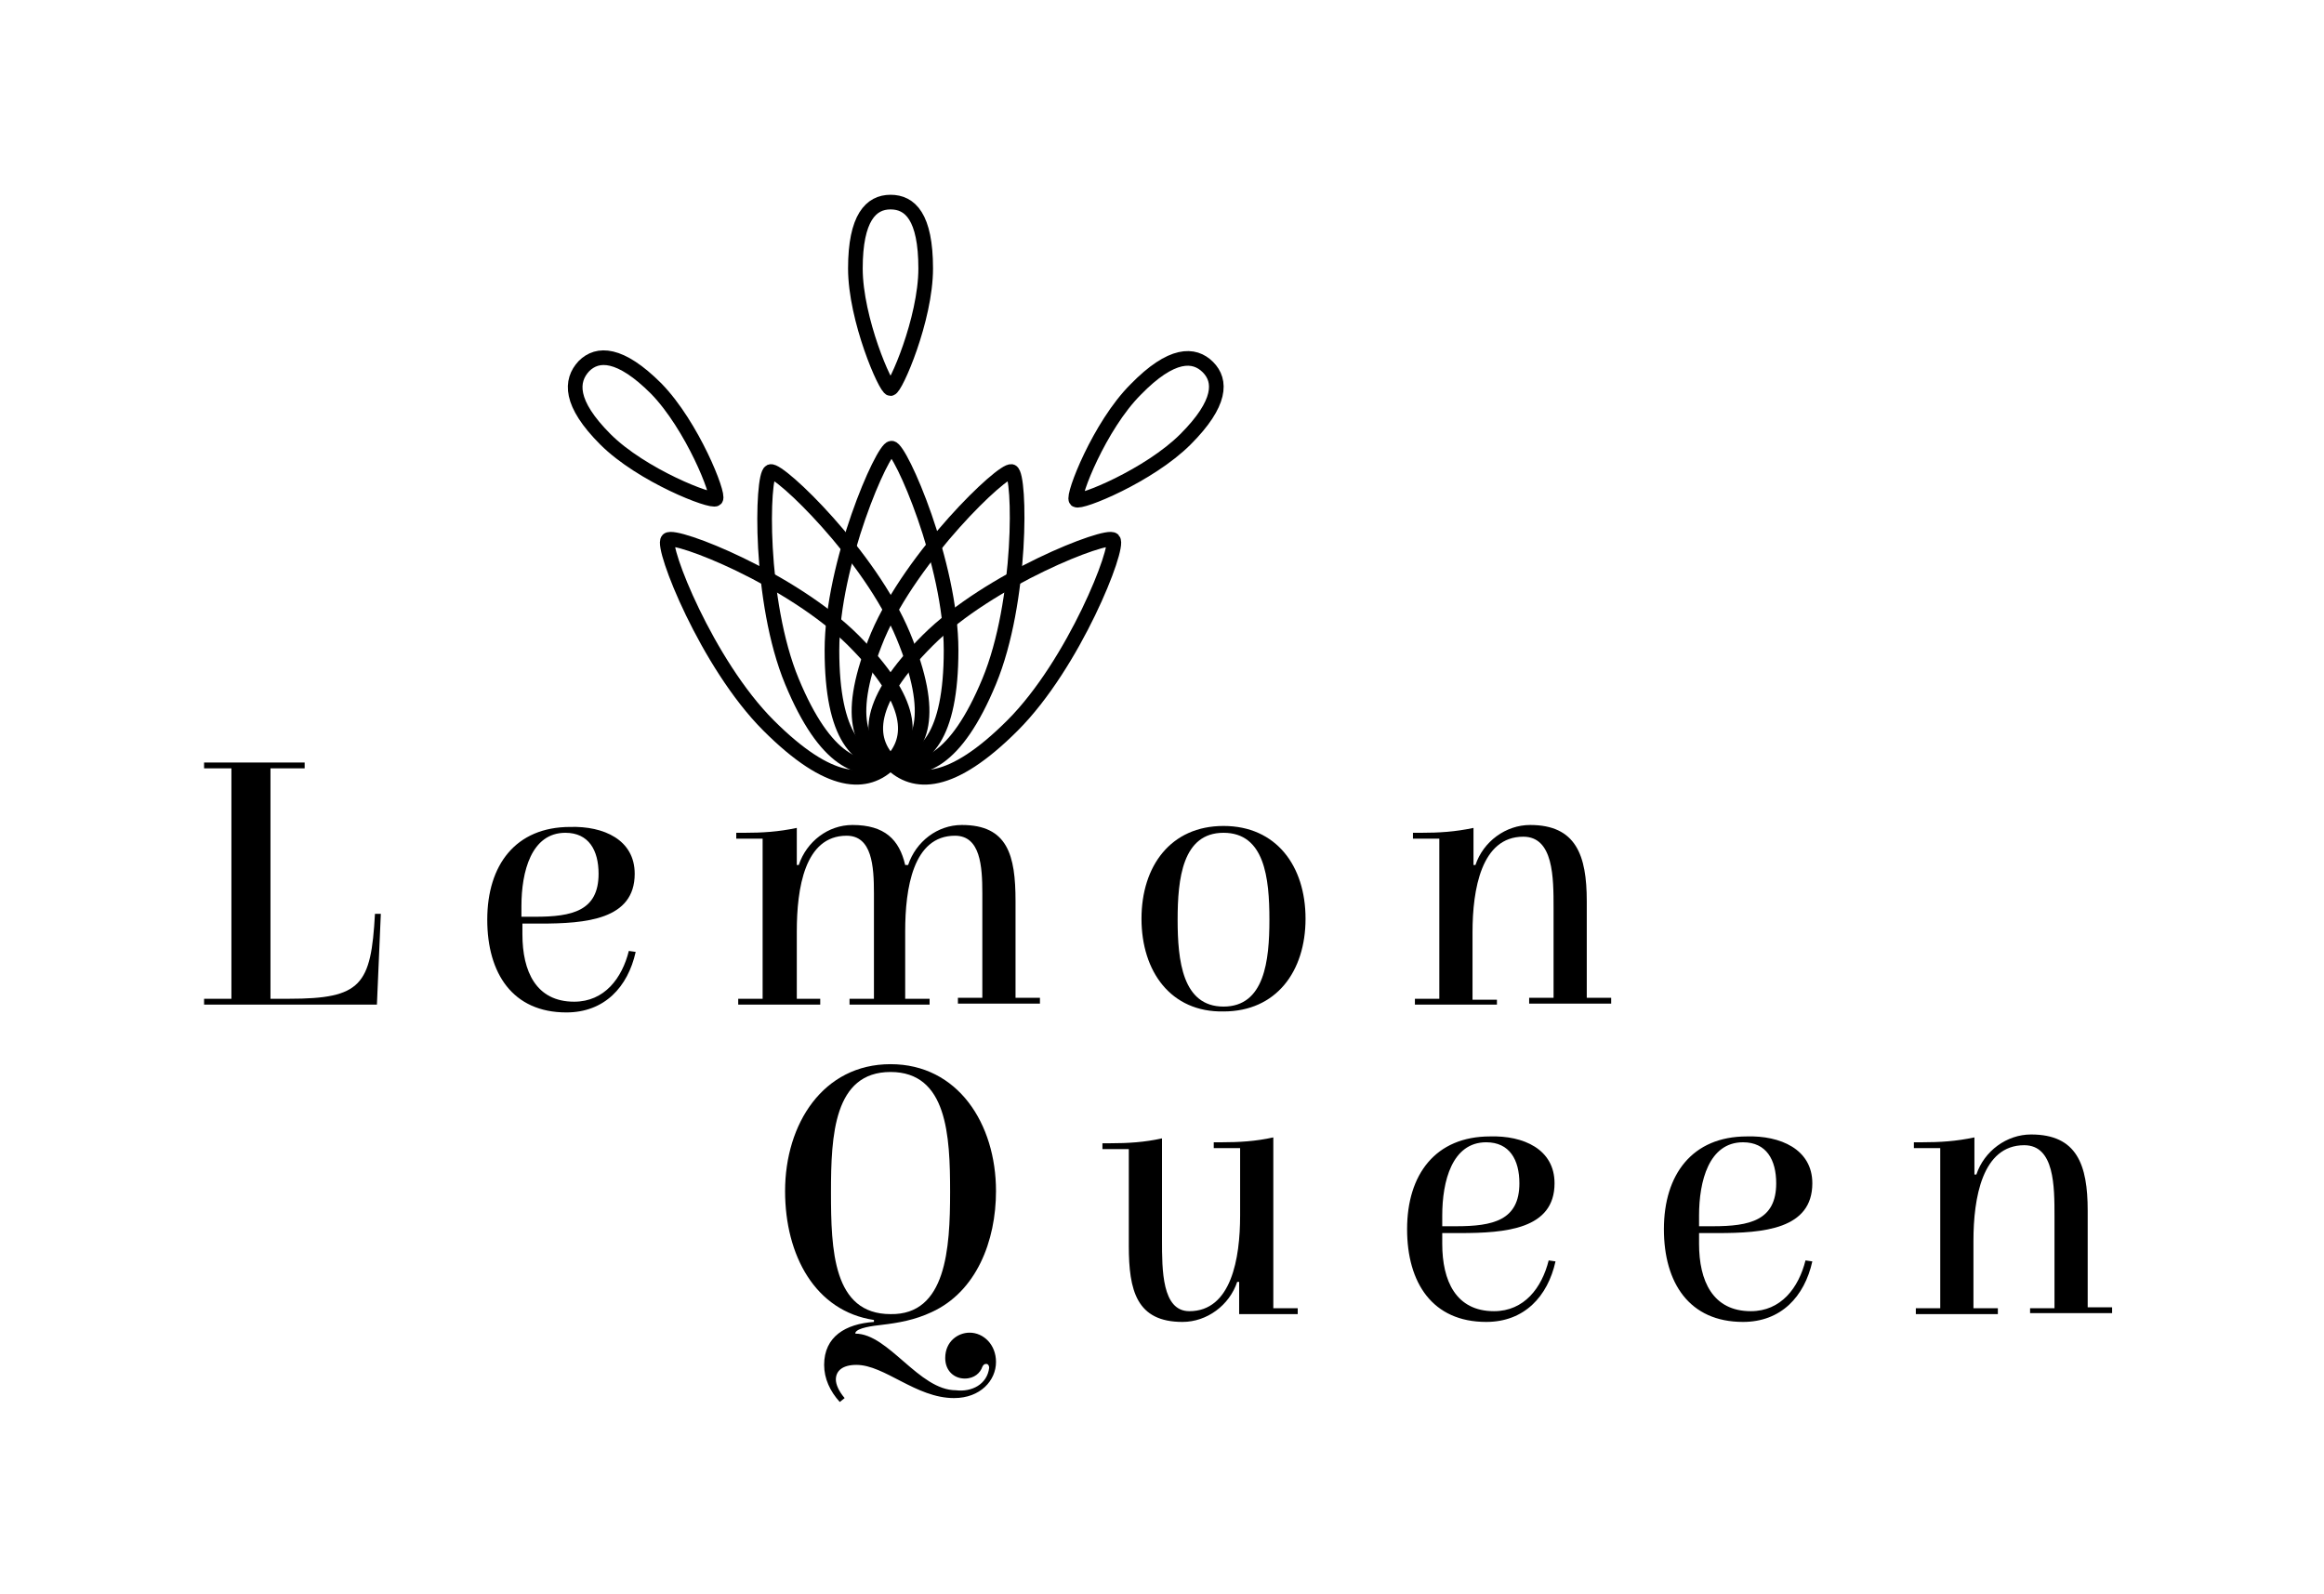
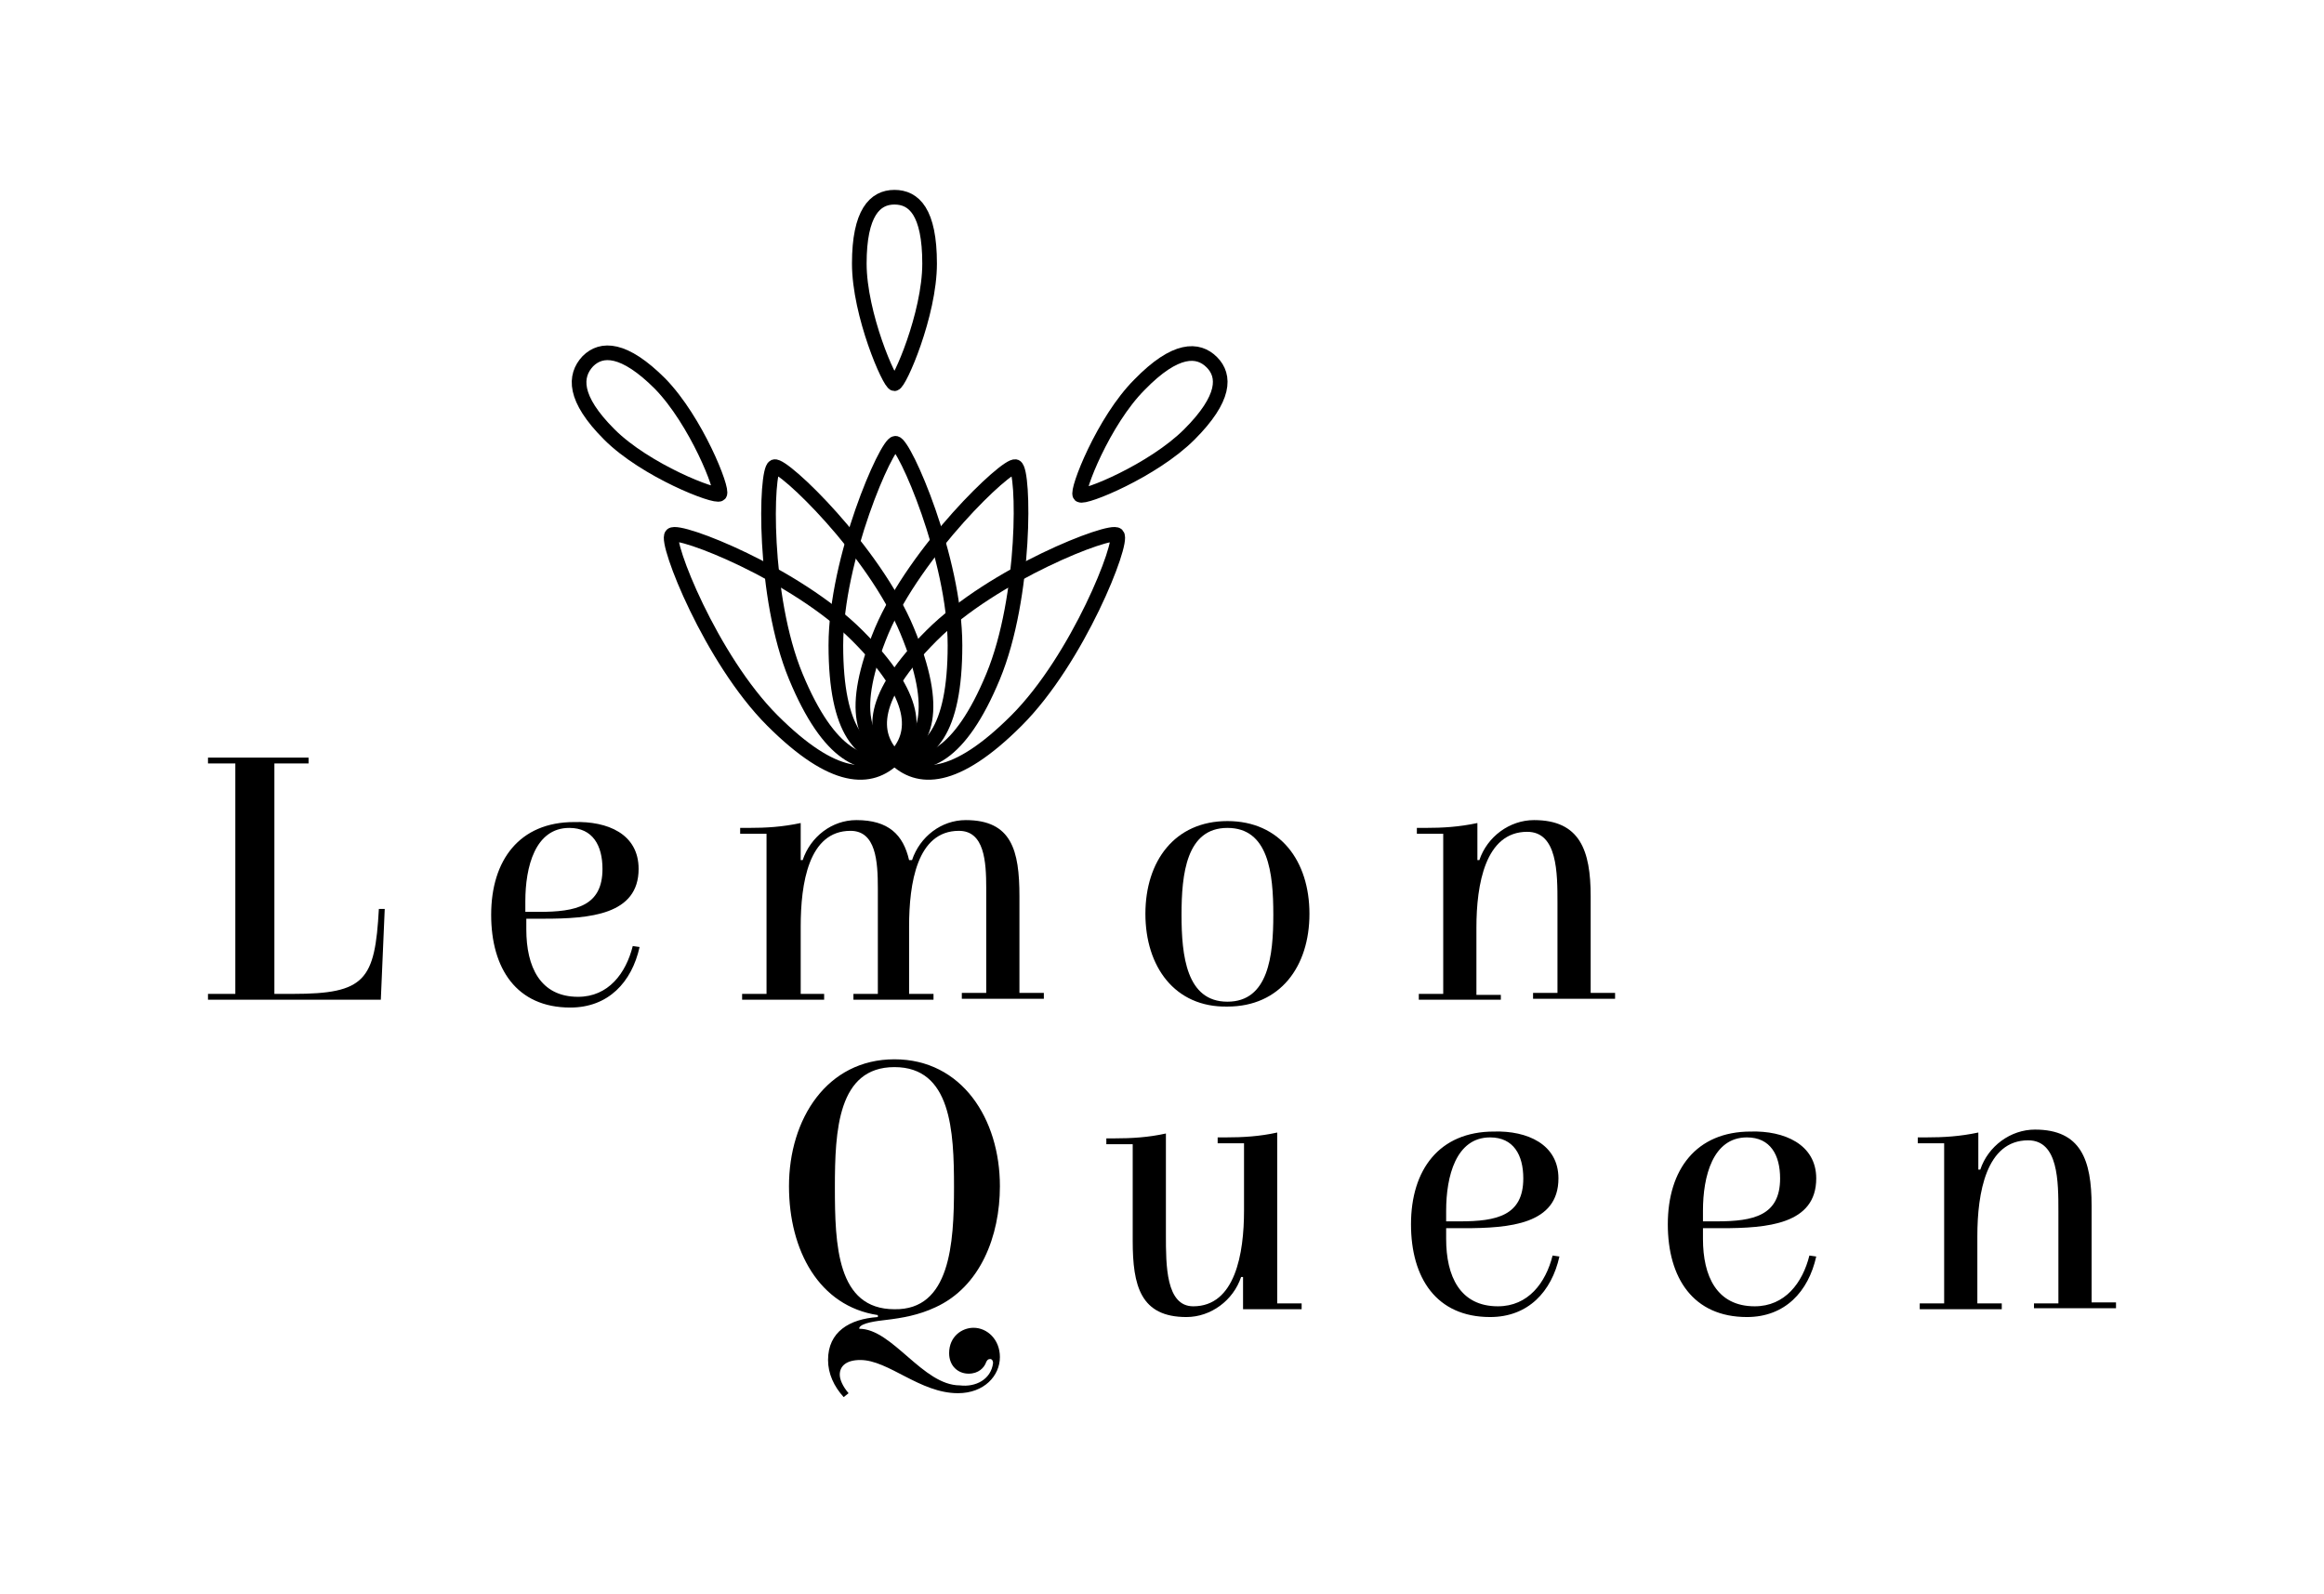
<svg xmlns="http://www.w3.org/2000/svg" version="1.1" id="Calque_1" x="0px" y="0px" viewBox="-360 199.8 238 163.2" style="enable-background:new -360 199.8 238 163.2;" xml:space="preserve">
  <style type="text/css">
	.st0{fill:none;stroke:#000000;stroke-width:1.5;stroke-miterlimit:10;}
</style>
  <g>
-     <path class="st0" d="M-262.6,266.4c0,8.9-2.7,11.5-6.1,11.5c-3.4,0-6.1-2.6-6.1-11.5s5.2-20.7,6.1-20.7   C-267.8,245.7-262.6,257.5-262.6,266.4z" />
-     <path class="st0" d="M-281.8,252.4" />
-     <path class="st0" d="M-267.5,264.9c3.4,8.2,1.9,11.7-1.3,13c-3.1,1.3-6.7-0.1-10.1-8.3c-3.4-8.2-3.1-21.1-2.2-21.5   C-280.2,247.8-270.9,256.7-267.5,264.9z" />
-     <path class="st0" d="M-272.6,265.4c6.3,6.3,6.2,10.1,3.8,12.5c-2.4,2.4-6.2,2.5-12.5-3.8c-6.3-6.3-11-18.3-10.3-19   C-290.9,254.4-278.9,259.1-272.6,265.4z" />
-     <path class="st0" d="M-270.1,264.9c-3.4,8.2-1.9,11.7,1.3,13c3.1,1.3,6.7-0.1,10.1-8.3c3.4-8.2,3.2-21.1,2.3-21.5   C-257.3,247.8-266.6,256.7-270.1,264.9z" />
-     <path class="st0" d="M-265,265.4c-6.3,6.3-6.2,10.1-3.8,12.5c2.4,2.4,6.2,2.5,12.5-3.8c6.3-6.3,11-18.3,10.3-19   C-246.6,254.4-258.7,259.1-265,265.4z" />
-     <path class="st0" d="M-238.6,244.8c3.7-3.7,3.7-6,2.3-7.4c-1.4-1.4-3.7-1.5-7.4,2.3c-3.7,3.7-6.5,10.9-6.1,11.3   C-249.4,251.4-242.3,248.5-238.6,244.8z" />
-     <path class="st0" d="M-265.2,227.3c0-5.3-1.6-6.8-3.6-6.8s-3.6,1.6-3.6,6.8s3.1,12.3,3.6,12.3S-265.2,232.5-265.2,227.3z" />
-     <path class="st0" d="M-292.8,239.6c-3.7-3.7-6-3.7-7.4-2.3c-1.4,1.5-1.5,3.8,2.2,7.5s10.9,6.5,11.3,6.1   C-286.3,250.5-289.1,243.4-292.8,239.6z" />
-     <path d="M-339.1,302.1h2.8v-23.6h-2.8v-0.6h10.3v0.6h-3.5v23.6h1.9c7.4,0,8.4-1.4,8.8-8.7h0.6l-0.4,9.3h-17.7V302.1z" />
-     <path d="M-295,289.3c0,4.7-5,5.1-9.7,5.1h-1.8v1.1c0,3.8,1.4,6.9,5.3,6.9c3.1,0,4.9-2.4,5.6-5.2l0.7,0.1c-0.8,3.6-3.2,6.2-7.1,6.2   c-5.5,0-8.1-4-8.1-9.5c0-5.6,2.9-9.5,8.5-9.5C-298.2,284.4-295,285.8-295,289.3z M-305.2,293.7c3.8,0,6.5-0.6,6.5-4.4   c0-2.4-1-4.2-3.4-4.2c-3.5,0-4.5,4-4.5,7.5v1.1H-305.2z" />
-     <path d="M-276,302.7h-8.4v-0.6h2.5v-16.4h-2.7v-0.6h0.8c1.9,0,3.5-0.1,5.4-0.5v3.8h0.2c0.8-2.4,3-4.1,5.5-4.1   c3.3,0,4.8,1.5,5.4,4.1h0.3c0.8-2.4,3-4.1,5.5-4.1c4.7,0,5.5,3.1,5.5,7.8v9.9h2.5v0.6h-8.4V302h2.5v-10.7c0-2.8-0.2-5.9-2.8-5.9   c-4.3,0-5.1,5.4-5.1,9.8v6.9h2.5v0.6h-8.2v-0.6h2.5v-10.8c0-2.8-0.2-5.9-2.8-5.9c-4.3,0-5.1,5.4-5.1,9.8v6.9h2.4V302.7z" />
-     <path d="M-243.1,293.9c0-5.4,3-9.5,8.4-9.5c5.4,0,8.4,4.1,8.4,9.5s-3,9.5-8.4,9.5C-240.1,303.5-243.1,299.3-243.1,293.9z    M-234.7,285.1c-4.2,0-4.7,4.7-4.7,8.9s0.5,8.9,4.7,8.9s4.7-4.7,4.7-8.9C-230,289.7-230.5,285.1-234.7,285.1z" />
-     <path d="M-206.7,302.7h-8.4v-0.6h2.5v-16.4h-2.7v-0.6h0.8c1.9,0,3.5-0.1,5.4-0.5v3.8h0.2c0.8-2.4,3.1-4.1,5.6-4.1   c4.7,0,5.8,3.1,5.8,7.8v9.9h2.5v0.6h-8.4V302h2.5v-9.2c0-3.1,0-7.3-3.1-7.3c-4.3,0-5.2,5.4-5.2,9.8v6.9h2.5L-206.7,302.7   L-206.7,302.7z" />
-     <path d="M-258.7,339.9c0-0.2-0.1-0.4-0.3-0.4s-0.3,0.1-0.4,0.3c-0.2,0.6-0.8,1.2-1.8,1.2c-1.1,0-2-0.8-2-2.1c0-1.7,1.3-2.6,2.5-2.6   c1.4,0,2.7,1.2,2.7,3c0,1.9-1.6,3.7-4.3,3.7c-3.9,0-7.1-3.4-10-3.4c-1.4,0-2.1,0.6-2.1,1.5c0,0.5,0.3,1.2,0.9,1.9l-0.5,0.4   c-1-1.1-1.6-2.4-1.6-3.8c0-2.9,2.2-4.2,5.1-4.4V335c-6-0.9-9.1-6.6-9.1-13.2c0-6.9,3.9-13,10.8-13c6.9,0,10.8,6.1,10.8,13   c0,5.1-2,10.3-6.6,12.4c-1.7,0.8-3.4,1.1-5.1,1.3c-0.9,0.1-2.5,0.3-2.7,0.8v0.1c3.4,0,6.5,5.8,10.3,5.8   C-260.5,342.4-258.9,341.6-258.7,339.9z M-262.7,321.9c0-5.8-0.3-12.3-6.1-12.3c-5.8,0-6.1,6.5-6.1,12.3c0,5.9,0.2,12.5,6.1,12.5   C-263.1,334.5-262.7,327.7-262.7,321.9z" />
-     <path d="M-235.7,317.4v-0.6h0.8c1.8,0,3.5-0.1,5.3-0.5v17.5h2.5v0.6h-6v-3.3h-0.2c-0.8,2.4-3.1,4.1-5.6,4.1c-4.7,0-5.5-3.2-5.5-7.8   v-9.9h-2.7v-0.6h0.8c1.8,0,3.5-0.1,5.3-0.5v10.4c0,3.1,0,7.3,2.8,7.3c4.3,0,5.2-5.4,5.2-9.8v-6.9H-235.7z" />
-     <path d="M-200.8,321c0,4.7-5,5.1-9.7,5.1h-1.8v1.1c0,3.8,1.4,6.9,5.3,6.9c3.1,0,4.9-2.4,5.6-5.2l0.7,0.1c-0.8,3.6-3.2,6.2-7.1,6.2   c-5.5,0-8.1-4-8.1-9.5c0-5.6,2.9-9.5,8.5-9.5C-204,316.1-200.8,317.5-200.8,321z M-210.9,325.4c3.8,0,6.5-0.6,6.5-4.4   c0-2.4-1-4.2-3.4-4.2c-3.5,0-4.5,4-4.5,7.5v1.1H-210.9z" />
-     <path d="M-174.4,321c0,4.7-5,5.1-9.7,5.1h-1.9v1.1c0,3.8,1.4,6.9,5.3,6.9c3.1,0,4.9-2.4,5.6-5.2l0.7,0.1c-0.8,3.6-3.2,6.2-7.1,6.2   c-5.5,0-8.1-4-8.1-9.5c0-5.6,2.9-9.5,8.5-9.5C-177.7,316.1-174.4,317.5-174.4,321z M-184.6,325.4c3.8,0,6.5-0.6,6.5-4.4   c0-2.4-1-4.2-3.4-4.2c-3.5,0-4.5,4-4.5,7.5v1.1H-184.6z" />
-     <path d="M-155.4,334.4h-8.4v-0.6h2.5v-16.4h-2.7v-0.6h0.8c1.9,0,3.5-0.1,5.4-0.5v3.8h0.2c0.8-2.4,3.1-4.1,5.6-4.1   c4.7,0,5.8,3.1,5.8,7.8v9.9h2.5v0.6h-8.4v-0.5h2.5v-9.4c0-3.1,0-7.3-3.1-7.3c-4.3,0-5.2,5.4-5.2,9.8v6.9h2.5V334.4z" />
+     <path class="st0" d="M-262.2,265.9c0,8.9-2.7,11.5-6.1,11.5s-6.1-2.6-6.1-11.5s5.2-20.7,6.1-20.7   C-267.4,245.2-262.2,257-262.2,265.9z" />
+     <path class="st0" d="M-281.4,251.9" />
+     <path class="st0" d="M-267.1,264.4c3.4,8.2,1.9,11.7-1.3,13c-3.1,1.3-6.7-0.1-10.1-8.3c-3.4-8.2-3.1-21.1-2.2-21.5   C-279.8,247.3-270.5,256.2-267.1,264.4z" />
+     <path class="st0" d="M-272.2,264.9c6.3,6.3,6.2,10.1,3.8,12.5c-2.4,2.4-6.2,2.5-12.5-3.8s-11-18.3-10.3-19   C-290.5,253.9-278.5,258.6-272.2,264.9z" />
+     <path class="st0" d="M-269.7,264.4c-3.4,8.2-1.9,11.7,1.3,13c3.1,1.3,6.7-0.1,10.1-8.3c3.4-8.2,3.2-21.1,2.3-21.5   C-256.9,247.3-266.2,256.2-269.7,264.4z" />
+     <path class="st0" d="M-264.6,264.9c-6.3,6.3-6.2,10.1-3.8,12.5c2.4,2.4,6.2,2.5,12.5-3.8c6.3-6.3,11-18.3,10.3-19   C-246.2,253.9-258.3,258.6-264.6,264.9z" />
+     <path class="st0" d="M-238.2,244.3c3.7-3.7,3.7-6,2.3-7.4s-3.7-1.5-7.4,2.3c-3.7,3.7-6.5,10.9-6.1,11.3   C-249,250.9-241.9,248-238.2,244.3z" />
+     <path class="st0" d="M-264.8,226.8c0-5.3-1.6-6.8-3.6-6.8s-3.6,1.6-3.6,6.8s3.1,12.3,3.6,12.3S-264.8,232-264.8,226.8z" />
+     <path class="st0" d="M-292.4,239.1c-3.7-3.7-6-3.7-7.4-2.3c-1.4,1.5-1.5,3.8,2.2,7.5s10.9,6.5,11.3,6.1   C-285.9,250-288.7,242.9-292.4,239.1z" />
+     <path d="M-338.7,301.6h2.8V278h-2.8v-0.6h10.3v0.6h-3.5v23.6h1.9c7.4,0,8.4-1.4,8.8-8.7h0.6l-0.4,9.3h-17.7L-338.7,301.6   L-338.7,301.6z" />
+     <path d="M-294.6,288.8c0,4.7-5,5.1-9.7,5.1h-1.8v1.1c0,3.8,1.4,6.9,5.3,6.9c3.1,0,4.9-2.4,5.6-5.2l0.7,0.1   c-0.8,3.6-3.2,6.2-7.1,6.2c-5.5,0-8.1-4-8.1-9.5c0-5.6,2.9-9.5,8.5-9.5C-297.8,283.9-294.6,285.2-294.6,288.8z M-304.8,293.2   c3.8,0,6.5-0.6,6.5-4.4c0-2.4-1-4.2-3.4-4.2c-3.5,0-4.5,4-4.5,7.5v1.1H-304.8z" />
+     <path d="M-275.6,302.2h-8.4v-0.6h2.5v-16.4h-2.7v-0.6h0.8c1.9,0,3.5-0.1,5.4-0.5v3.8h0.2c0.8-2.4,3-4.1,5.5-4.1   c3.3,0,4.8,1.5,5.4,4.1h0.3c0.8-2.4,3-4.1,5.5-4.1c4.7,0,5.5,3.1,5.5,7.8v9.9h2.5v0.6h-8.4v-0.6h2.5v-10.7c0-2.8-0.2-5.9-2.8-5.9   c-4.3,0-5.1,5.4-5.1,9.8v6.9h2.5v0.6h-8.2v-0.6h2.5v-10.8c0-2.8-0.2-5.9-2.8-5.9c-4.3,0-5.1,5.4-5.1,9.8v6.9h2.4L-275.6,302.2   L-275.6,302.2z" />
+     <path d="M-242.7,293.4c0-5.4,3-9.5,8.4-9.5s8.4,4.1,8.4,9.5s-3,9.5-8.4,9.5C-239.7,303-242.7,298.8-242.7,293.4z M-234.3,284.6   c-4.2,0-4.7,4.7-4.7,8.9s0.5,8.9,4.7,8.9s4.7-4.7,4.7-8.9C-229.6,289.2-230.1,284.6-234.3,284.6z" />
+     <path d="M-206.3,302.2h-8.4v-0.6h2.5v-16.4h-2.7v-0.6h0.8c1.9,0,3.5-0.1,5.4-0.5v3.8h0.2c0.8-2.4,3.1-4.1,5.6-4.1   c4.7,0,5.8,3.1,5.8,7.8v9.9h2.5v0.6h-8.4v-0.6h2.5v-9.2c0-3.1,0-7.3-3.1-7.3c-4.3,0-5.2,5.4-5.2,9.8v6.9h2.5L-206.3,302.2   L-206.3,302.2z" />
+     <path d="M-258.3,339.4c0-0.2-0.1-0.4-0.3-0.4s-0.3,0.1-0.4,0.3c-0.2,0.6-0.8,1.2-1.8,1.2c-1.1,0-2-0.8-2-2.1c0-1.7,1.3-2.6,2.5-2.6   c1.4,0,2.7,1.2,2.7,3c0,1.9-1.6,3.7-4.3,3.7c-3.9,0-7.1-3.4-10-3.4c-1.4,0-2.1,0.6-2.1,1.5c0,0.5,0.3,1.2,0.9,1.9l-0.5,0.4   c-1-1.1-1.6-2.4-1.6-3.8c0-2.9,2.2-4.2,5.1-4.4v-0.2c-6-0.9-9.1-6.6-9.1-13.2c0-6.9,3.9-13,10.8-13s10.8,6.1,10.8,13   c0,5.1-2,10.3-6.6,12.4c-1.7,0.8-3.4,1.1-5.1,1.3c-0.9,0.1-2.5,0.3-2.7,0.8v0.1c3.4,0,6.5,5.8,10.3,5.8   C-260.1,341.9-258.5,341.1-258.3,339.4z M-262.3,321.4c0-5.8-0.3-12.3-6.1-12.3c-5.8,0-6.1,6.5-6.1,12.3c0,5.9,0.2,12.5,6.1,12.5   C-262.7,334-262.3,327.2-262.3,321.4z" />
+     <path d="M-235.3,316.9v-0.6h0.8c1.8,0,3.5-0.1,5.3-0.5v17.5h2.5v0.6h-6v-3.3h-0.2c-0.8,2.4-3.1,4.1-5.6,4.1c-4.7,0-5.5-3.2-5.5-7.8   V317h-2.7v-0.6h0.8c1.8,0,3.5-0.1,5.3-0.5v10.4c0,3.1,0,7.3,2.8,7.3c4.3,0,5.2-5.4,5.2-9.8v-6.9L-235.3,316.9L-235.3,316.9z" />
+     <path d="M-200.4,320.5c0,4.7-5,5.1-9.7,5.1h-1.8v1.1c0,3.8,1.4,6.9,5.3,6.9c3.1,0,4.9-2.4,5.6-5.2l0.7,0.1   c-0.8,3.6-3.2,6.2-7.1,6.2c-5.5,0-8.1-4-8.1-9.5c0-5.6,2.9-9.5,8.5-9.5C-203.6,315.6-200.4,317-200.4,320.5z M-210.5,324.9   c3.8,0,6.5-0.6,6.5-4.4c0-2.4-1-4.2-3.4-4.2c-3.5,0-4.5,4-4.5,7.5v1.1H-210.5z" />
+     <path d="M-174,320.5c0,4.7-5,5.1-9.7,5.1h-1.9v1.1c0,3.8,1.4,6.9,5.3,6.9c3.1,0,4.9-2.4,5.6-5.2l0.7,0.1c-0.8,3.6-3.2,6.2-7.1,6.2   c-5.5,0-8.1-4-8.1-9.5c0-5.6,2.9-9.5,8.5-9.5C-177.3,315.6-174,317-174,320.5z M-184.2,324.9c3.8,0,6.5-0.6,6.5-4.4   c0-2.4-1-4.2-3.4-4.2c-3.5,0-4.5,4-4.5,7.5v1.1H-184.2z" />
+     <path d="M-155,333.9h-8.4v-0.6h2.5v-16.4h-2.7v-0.6h0.8c1.9,0,3.5-0.1,5.4-0.5v3.8h0.2c0.8-2.4,3.1-4.1,5.6-4.1   c4.7,0,5.8,3.1,5.8,7.8v9.9h2.5v0.6h-8.4v-0.5h2.5v-9.4c0-3.1,0-7.3-3.1-7.3c-4.3,0-5.2,5.4-5.2,9.8v6.9h2.5L-155,333.9L-155,333.9   z" />
  </g>
</svg>
